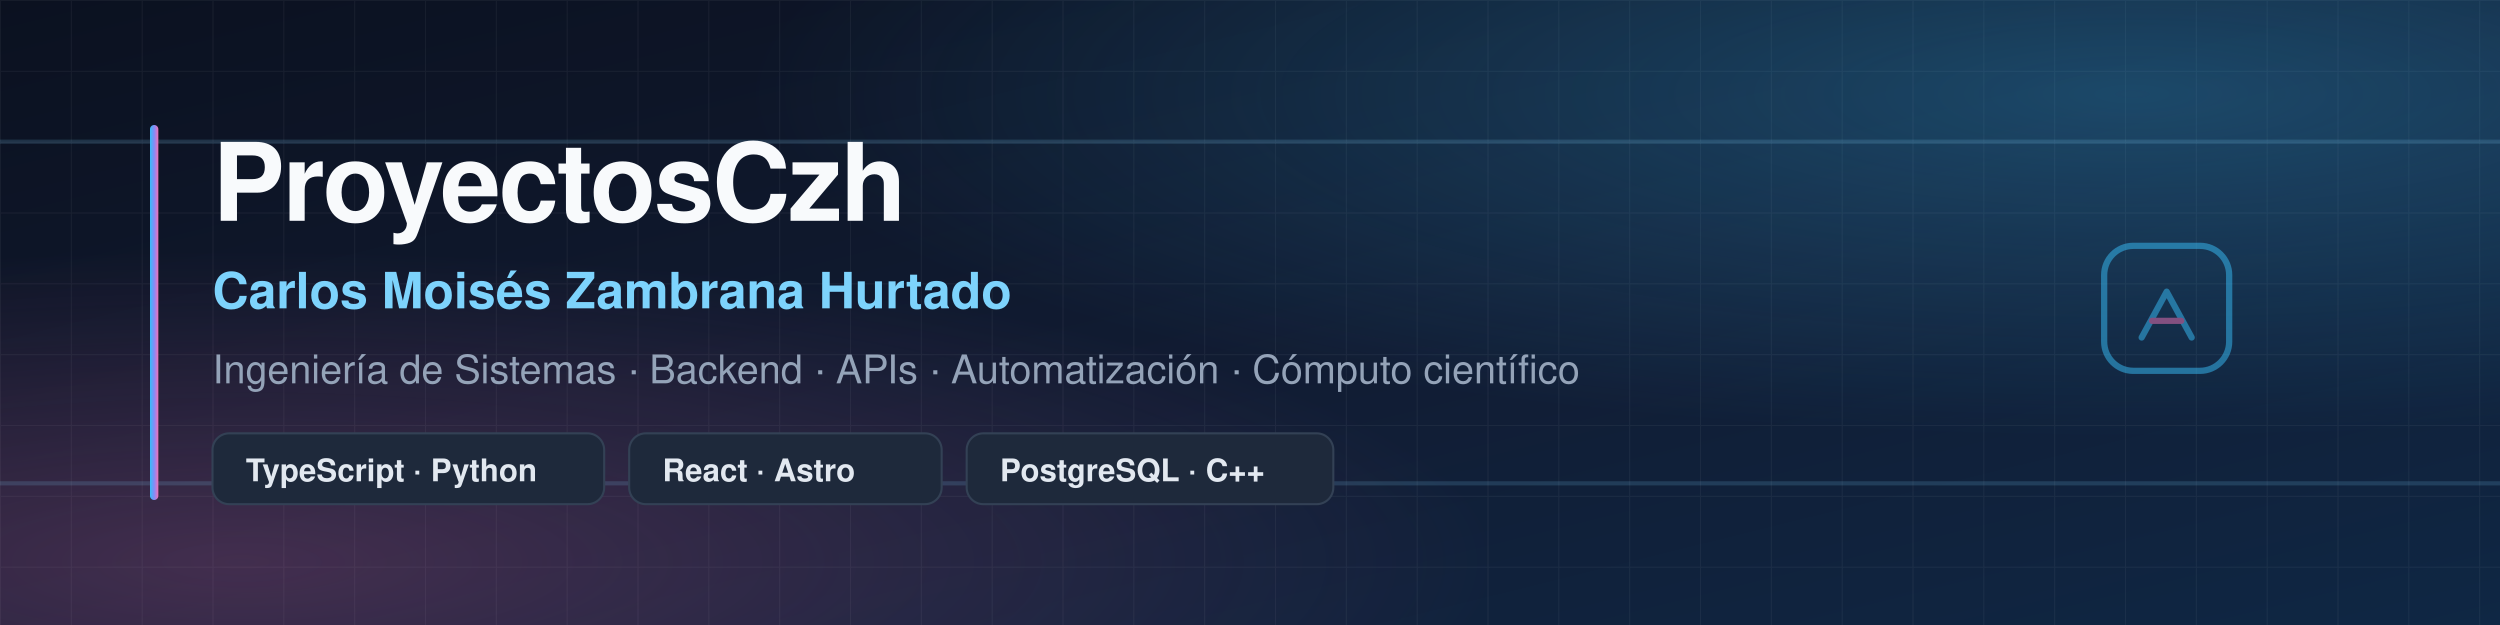
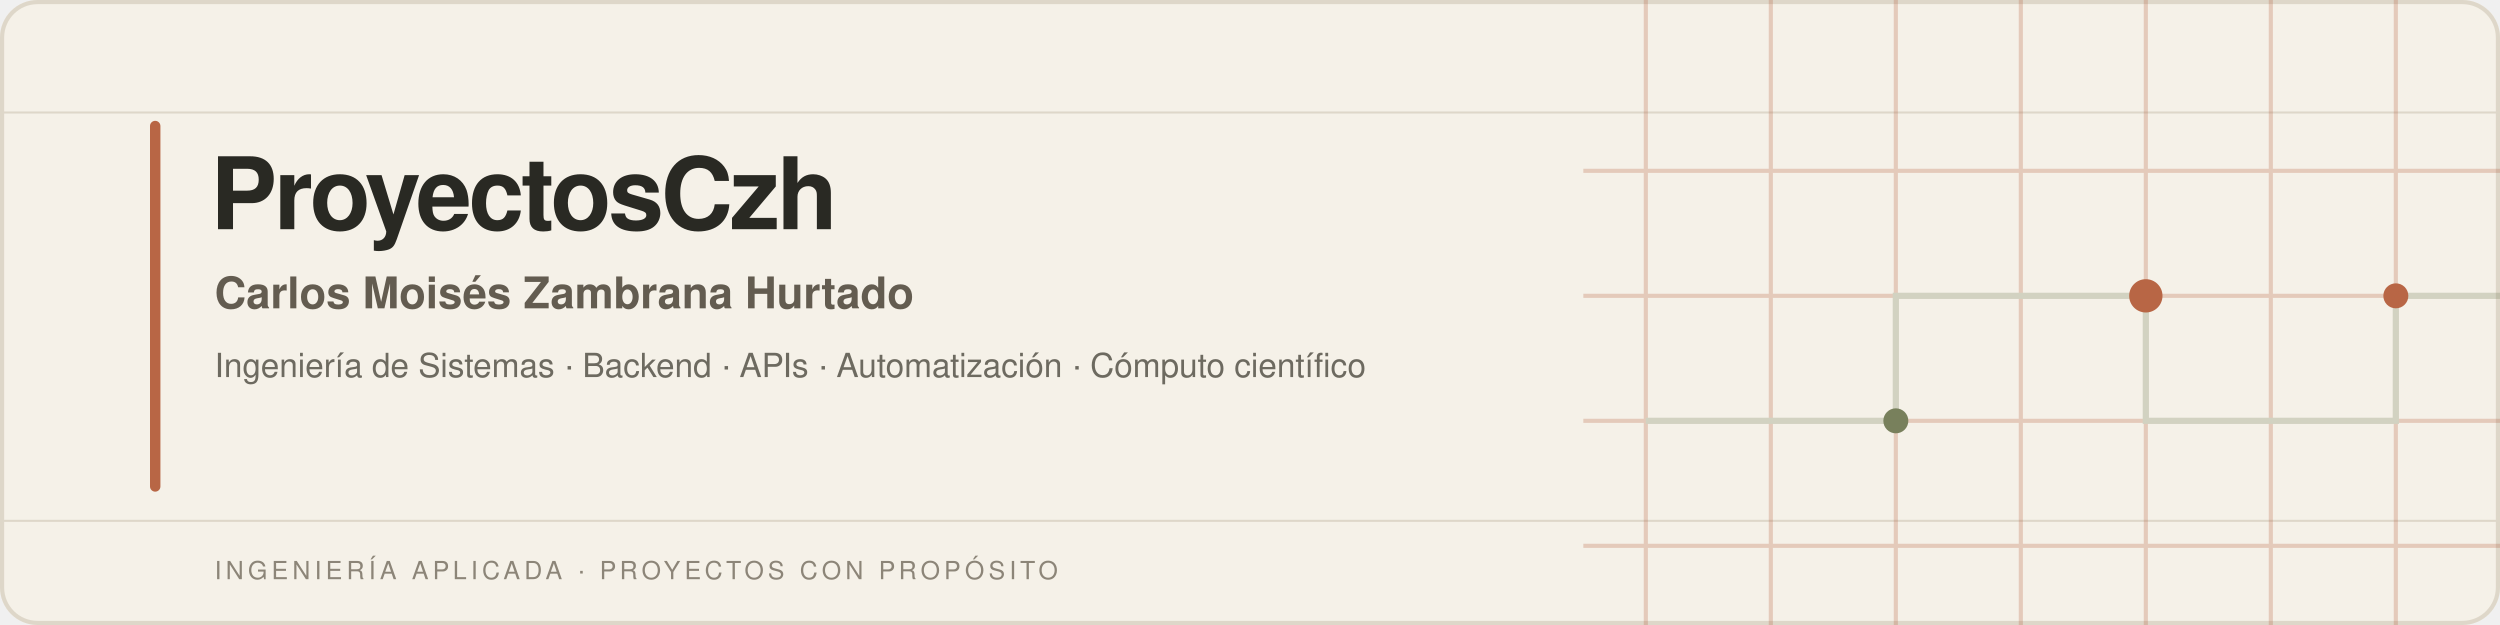
- <svg xmlns="http://www.w3.org/2000/svg" width="1200" height="300" viewBox="0 0 1200 300" role="img" aria-label="ProyectosCzh">
-   <defs>
-     <linearGradient id="bg" x1="0" y1="0" x2="1" y2="1">
-       <stop offset="0%" stop-color="#0b1120" />
-       <stop offset="55%" stop-color="#111c33" />
-       <stop offset="100%" stop-color="#0f2744" />
-     </linearGradient>
-     <linearGradient id="accent" x1="0" y1="0" x2="1" y2="0">
-       <stop offset="0%" stop-color="#38bdf8" />
-       <stop offset="50%" stop-color="#818cf8" />
-       <stop offset="100%" stop-color="#f472b6" />
-     </linearGradient>
-     <radialGradient id="glow1" cx="0.85" cy="0.15" r="0.55">
-       <stop offset="0%" stop-color="#38bdf8" stop-opacity="0.28" />
-       <stop offset="100%" stop-color="#38bdf8" stop-opacity="0" />
-     </radialGradient>
-     <radialGradient id="glow2" cx="0.1" cy="0.9" r="0.5">
-       <stop offset="0%" stop-color="#f472b6" stop-opacity="0.22" />
-       <stop offset="100%" stop-color="#f472b6" stop-opacity="0" />
-     </radialGradient>
-     <pattern id="grid" width="34" height="34" patternUnits="userSpaceOnUse">
-       <path d="M34 0H0v34" fill="none" stroke="#ffffff" stroke-opacity="0.05" stroke-width="1" />
-     </pattern>
-   </defs>
-   <rect width="1200" height="300" fill="url(#bg)" />
-   <rect width="1200" height="300" fill="url(#grid)" />
-   <rect width="1200" height="300" fill="url(#glow1)" />
-   <rect width="1200" height="300" fill="url(#glow2)" />
-   <g opacity="0.16" fill="none" stroke="#7dd3fc" stroke-width="2">
-     <path d="M0 232 H1200" />
-     <path d="M0 68 H1200" />
+ <svg xmlns="http://www.w3.org/2000/svg" width="1200" height="300" viewBox="0 0 1200 300" role="img" aria-label="ProyectosCzh — Ingeniería, software y análisis">
+   <rect width="1200" height="300" rx="18" fill="#F5F1E8" />
+   <rect x="1" y="1" width="1198" height="298" rx="17" fill="none" stroke="#DED7C9" stroke-width="2" />
+   <path d="M0 250H1200M0 54H1200" stroke="#DED7C9" stroke-width="1" />
+   <g fill="none" stroke="#B86645" stroke-width="2" opacity=".28">
+     <path d="M790 0v300M850 0v300M910 0v300M970 0v300M1030 0v300M1090 0v300M1150 0v300" />
+     <path d="M760 82h440M760 142h440M760 202h440M760 262h440" />
+     <path d="M790 202h120v-60h120v60h120v-60h120" stroke="#78805C" stroke-width="3" />
  </g>
-   <g transform="translate(72 60)">
-     <rect x="0" y="0" width="4" height="180" rx="2" fill="url(#accent)" />
-     <text x="30" y="46" font-family="Segoe UI, Ubuntu, Helvetica, Arial, sans-serif" font-size="52" font-weight="700" fill="#f8fafc" letter-spacing="-1">ProyectosCzh</text>
-     <text x="30" y="88" font-family="Segoe UI, Ubuntu, Helvetica, Arial, sans-serif" font-size="24" font-weight="600" fill="#7dd3fc">Carlos Moisés Zambrana Hurtado</text>
-     <text x="30" y="124" font-family="Segoe UI, Ubuntu, Helvetica, Arial, sans-serif" font-size="19" fill="#94a3b8">Ingeniería de Sistemas · Backend · APIs · Automatización · Cómputo científico</text>
-     <g transform="translate(30 148)">
-       <rect x="0" y="0" width="188" height="34" rx="8" fill="#1e293b" stroke="#334155" />
-       <text x="16" y="23" font-family="Segoe UI, Ubuntu, Helvetica, Arial, sans-serif" font-size="15" font-weight="600" fill="#e2e8f0">TypeScript · Python</text>
-       <rect x="200" y="0" width="150" height="34" rx="8" fill="#1e293b" stroke="#334155" />
-       <text x="216" y="23" font-family="Segoe UI, Ubuntu, Helvetica, Arial, sans-serif" font-size="15" font-weight="600" fill="#e2e8f0">React · Astro</text>
-       <rect x="362" y="0" width="176" height="34" rx="8" fill="#1e293b" stroke="#334155" />
-       <text x="378" y="23" font-family="Segoe UI, Ubuntu, Helvetica, Arial, sans-serif" font-size="15" font-weight="600" fill="#e2e8f0">PostgreSQL · C++</text>
-     </g>
-   </g>
-   <g transform="translate(1010 118)" opacity="0.5">
-     <rect x="0" y="0" width="60" height="60" rx="14" fill="none" stroke="#38bdf8" stroke-width="3" />
-     <path d="M18 44 L30 22 L42 44" fill="none" stroke="#38bdf8" stroke-width="3" stroke-linecap="round" stroke-linejoin="round" />
-     <path d="M23 36 H37" stroke="#f472b6" stroke-width="3" stroke-linecap="round" />
-   </g>
+   <circle cx="1030" cy="142" r="8" fill="#B86645" />
+   <circle cx="910" cy="202" r="6" fill="#78805C" />
+   <circle cx="1150" cy="142" r="6" fill="#B86645" />
+   <rect x="72" y="58" width="5" height="178" rx="2.5" fill="#B86645" />
+   <text x="101" y="110" font-family="Segoe UI,Ubuntu,Helvetica,Arial,sans-serif" font-size="48" font-weight="700" letter-spacing="-1.5" fill="#292923">ProyectosCzh</text>
+   <text x="103" y="148" font-family="Segoe UI,Ubuntu,Helvetica,Arial,sans-serif" font-size="21" font-weight="600" fill="#635C50">Carlos Moisés Zambrana Hurtado</text>
+   <text x="103" y="181" font-family="Segoe UI,Ubuntu,Helvetica,Arial,sans-serif" font-size="16" fill="#6D6A60">Ingeniería de Sistemas · Backend · APIs · Automatización · Cómputo científico</text>
+   <text x="103" y="278" font-family="Segoe UI,Ubuntu,Helvetica,Arial,sans-serif" font-size="12" letter-spacing="2" fill="#8C8578">INGENIERÍA APLICADA · PROYECTOS CON PROPÓSITO</text>
</svg>
